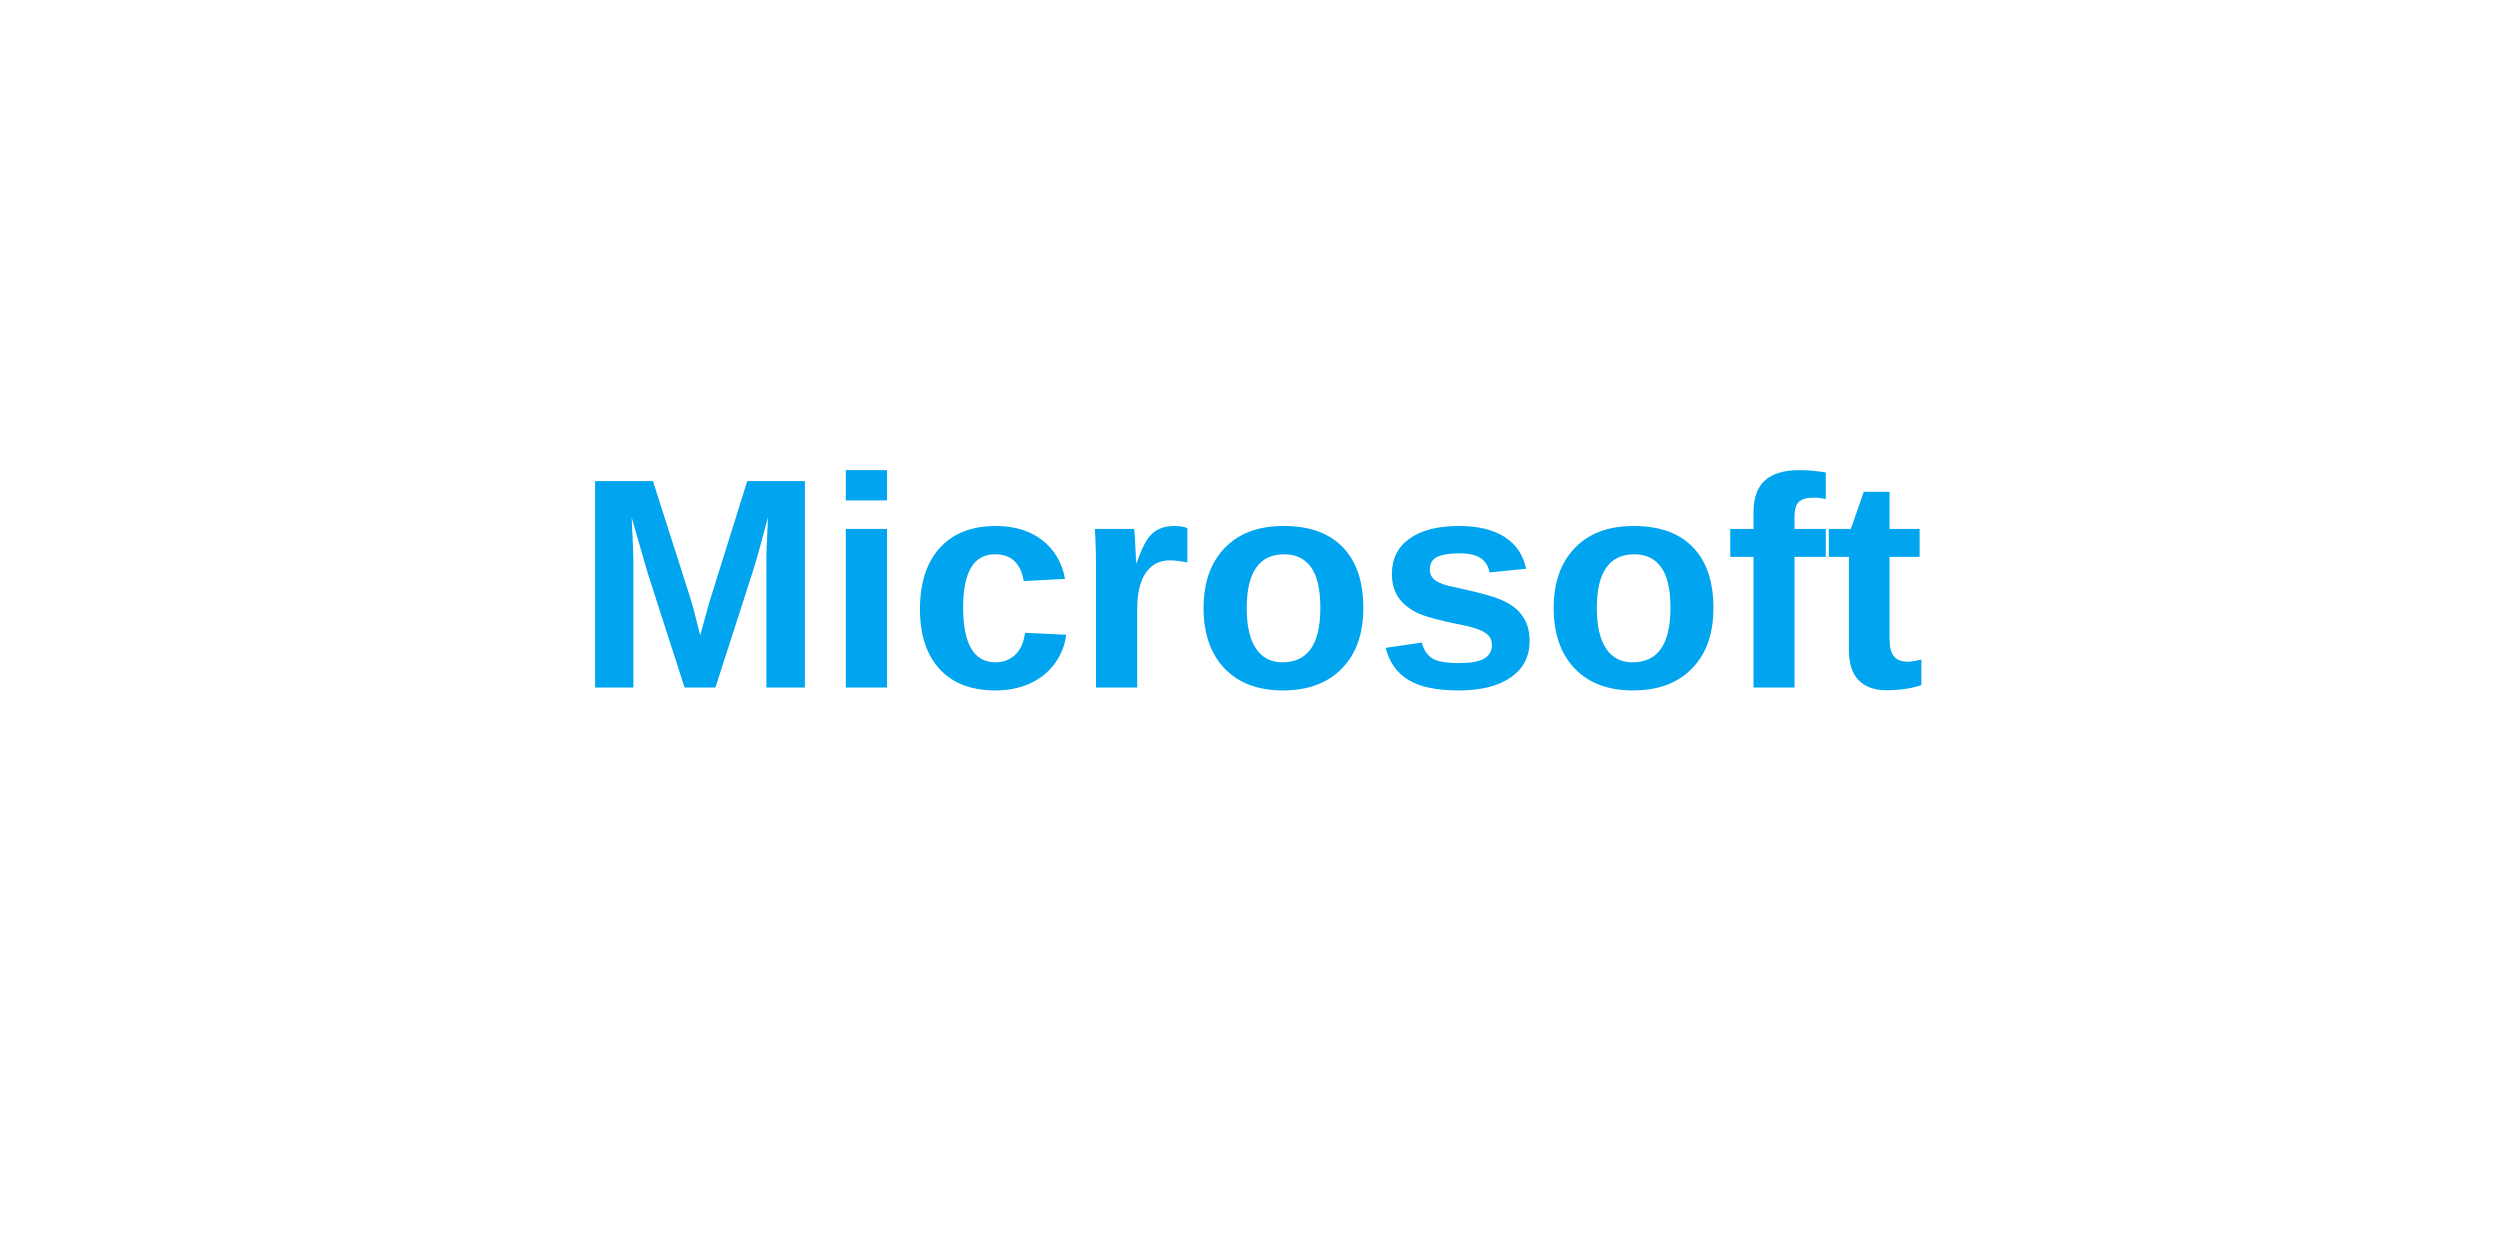
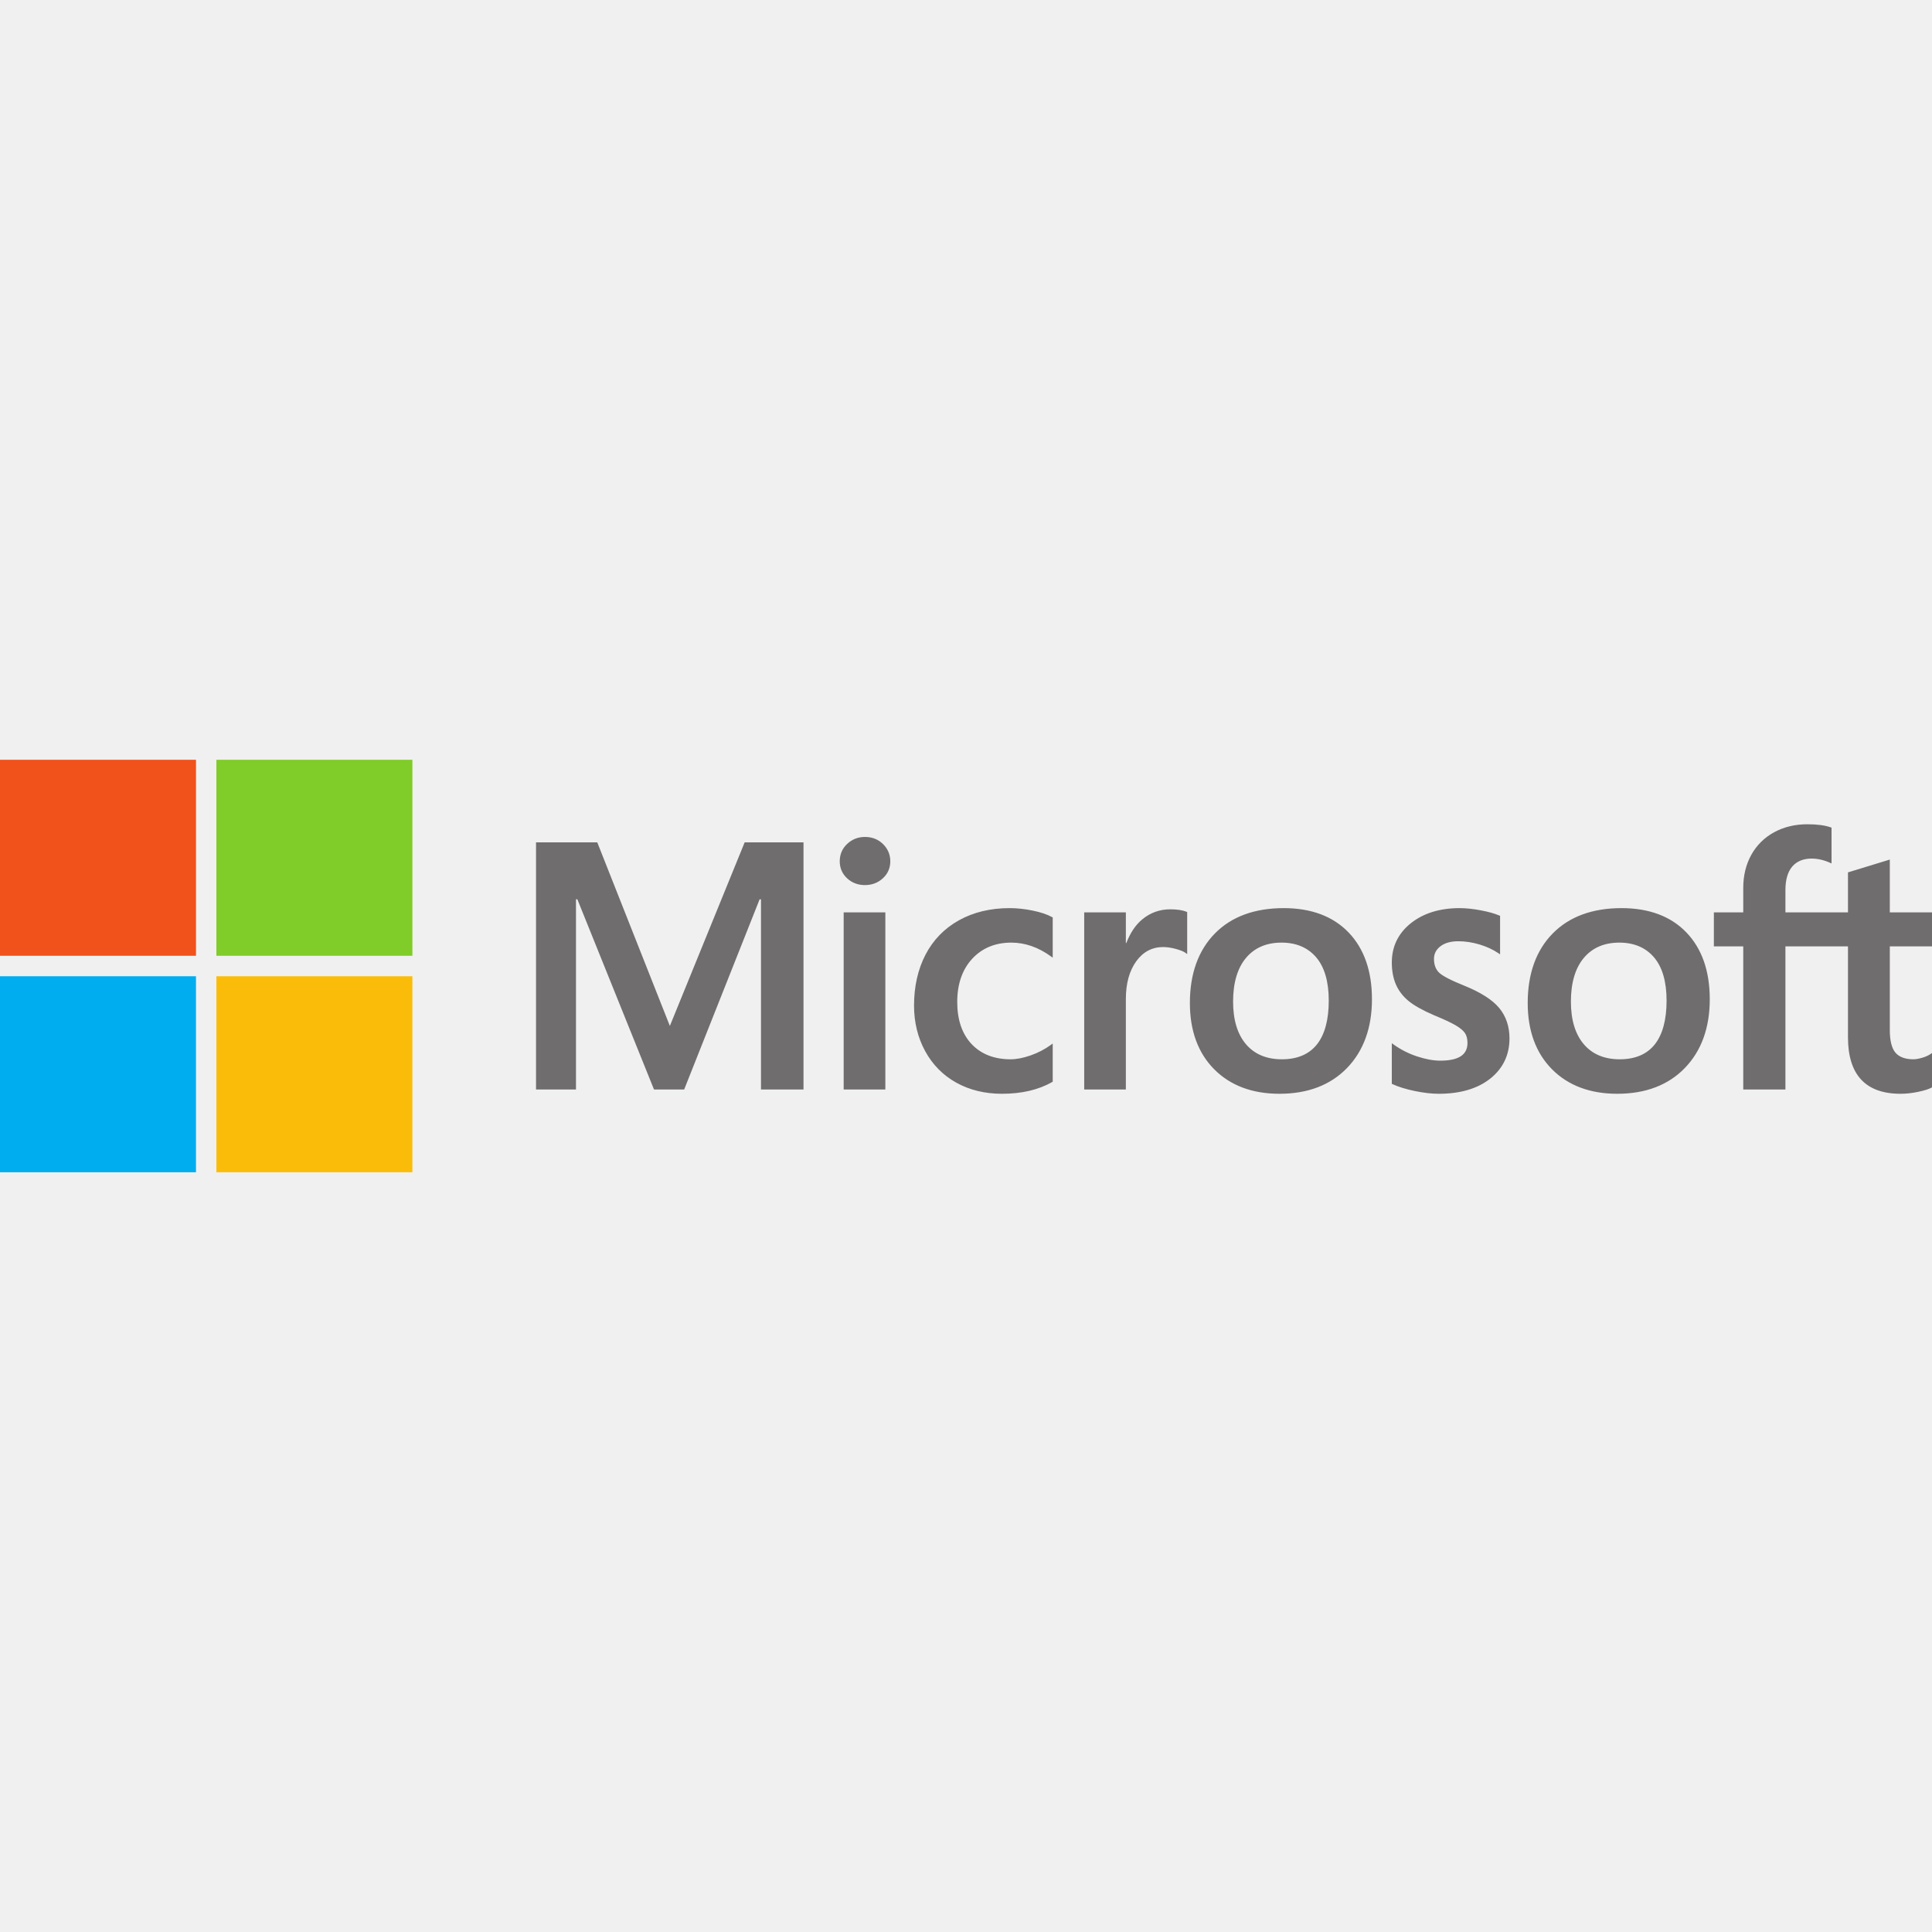
- <svg xmlns="http://www.w3.org/2000/svg" width="200" height="100" viewBox="0 0 200 100">
-   <rect width="200" height="100" fill="white" />
-   <text x="100" y="55" text-anchor="middle" font-family="Arial, sans-serif" font-size="24" font-weight="bold" fill="#00A4EF">Microsoft</text>
+ <svg xmlns="http://www.w3.org/2000/svg" width="800px" height="800px" viewBox="0 -406.53 1033.746 1033.746">
+   <path d="M1033.746 99.838v-18.18h-22.576V53.395l-.76.234-21.205 6.488-.418.127v21.415h-33.469v-11.93c0-5.555 1.242-9.806 3.69-12.641 2.431-2.801 5.908-4.225 10.343-4.225 3.188 0 6.489.751 9.811 2.232l.833.372V36.321l-.392-.144c-3.099-1.114-7.314-1.675-12.539-1.675-6.585 0-12.568 1.433-17.786 4.273-5.221 2.844-9.328 6.904-12.205 12.066-2.867 5.156-4.322 11.111-4.322 17.701v13.116h-15.72v18.18h15.72v76.589h22.567V99.838h33.469v48.671c0 20.045 9.455 30.203 28.102 30.203 3.064 0 6.289-.359 9.582-1.062 3.352-.722 5.635-1.443 6.979-2.213l.297-.176v-18.348l-.918.607c-1.225.816-2.75 1.483-4.538 1.979-1.796.505-3.296.758-4.458.758-4.368 0-7.6-1.177-9.605-3.5-2.028-2.344-3.057-6.443-3.057-12.177V99.838h22.575zM866.635 160.26c-8.191 0-14.649-2.716-19.2-8.066-4.579-5.377-6.899-13.043-6.899-22.783 0-10.049 2.32-17.914 6.901-23.386 4.554-5.436 10.95-8.195 19.014-8.195 7.825 0 14.054 2.635 18.516 7.836 4.484 5.228 6.76 13.03 6.76 23.196 0 10.291-2.14 18.196-6.36 23.484-4.191 5.248-10.493 7.914-18.732 7.914m1.003-80.885c-15.627 0-28.039 4.579-36.889 13.61-8.844 9.032-13.328 21.531-13.328 37.153 0 14.838 4.377 26.773 13.011 35.468 8.634 8.698 20.384 13.104 34.921 13.104 15.148 0 27.313-4.643 36.159-13.799 8.845-9.146 13.326-21.527 13.326-36.784 0-15.07-4.205-27.094-12.502-35.731-8.301-8.641-19.977-13.021-34.698-13.021m-86.602 0c-10.63 0-19.423 2.719-26.14 8.08-6.758 5.393-10.186 12.466-10.186 21.025 0 4.449.74 8.401 2.196 11.753 1.465 3.363 3.732 6.324 6.744 8.809 2.989 2.465 7.603 5.047 13.717 7.674 5.14 2.115 8.973 3.904 11.408 5.314 2.38 1.382 4.069 2.771 5.023 4.124.927 1.324 1.397 3.136 1.397 5.372 0 6.367-4.768 9.465-14.579 9.465-3.639 0-7.79-.76-12.337-2.258a46.347 46.347 0 0 1-12.634-6.406l-.937-.672v21.727l.344.16c3.193 1.474 7.219 2.717 11.964 3.695 4.736.979 9.039 1.477 12.777 1.477 11.535 0 20.824-2.732 27.602-8.125 6.821-5.43 10.278-12.67 10.278-21.525 0-6.388-1.861-11.866-5.529-16.284-3.643-4.382-9.966-8.405-18.785-11.961-7.026-2.82-11.527-5.161-13.384-6.958-1.79-1.736-2.699-4.191-2.699-7.3 0-2.756 1.122-4.964 3.425-6.752 2.321-1.797 5.552-2.711 9.604-2.711 3.76 0 7.607.594 11.433 1.758 3.823 1.164 7.181 2.723 9.984 4.63l.922.63v-20.61l-.354-.152c-2.586-1.109-5.996-2.058-10.138-2.828-4.123-.765-7.863-1.151-11.116-1.151m-95.157 80.885c-8.189 0-14.649-2.716-19.199-8.066-4.58-5.377-6.896-13.041-6.896-22.783 0-10.049 2.319-17.914 6.901-23.386 4.55-5.436 10.945-8.195 19.013-8.195 7.822 0 14.051 2.635 18.514 7.836 4.485 5.228 6.76 13.03 6.76 23.196 0 10.291-2.141 18.196-6.361 23.484-4.191 5.248-10.49 7.914-18.732 7.914m1.006-80.885c-15.631 0-28.044 4.579-36.889 13.61-8.844 9.032-13.331 21.531-13.331 37.153 0 14.844 4.38 26.773 13.014 35.468 8.634 8.698 20.383 13.104 34.92 13.104 15.146 0 27.314-4.643 36.16-13.799 8.843-9.146 13.326-21.527 13.326-36.784 0-15.07-4.206-27.094-12.505-35.731-8.303-8.641-19.977-13.021-34.695-13.021M602.409 98.07V81.658h-22.292v94.767h22.292v-48.477c0-8.243 1.869-15.015 5.557-20.13 3.641-5.054 8.493-7.615 14.417-7.615 2.008 0 4.262.331 6.703.986 2.416.651 4.166 1.358 5.198 2.102l.937.679V81.496l-.361-.155c-2.076-.882-5.013-1.327-8.729-1.327-5.602 0-10.615 1.8-14.909 5.344-3.769 3.115-6.493 7.386-8.576 12.712h-.237zm-62.213-18.695c-10.227 0-19.349 2.193-27.108 6.516-7.775 4.333-13.788 10.519-17.879 18.385-4.073 7.847-6.141 17.013-6.141 27.235 0 8.954 2.005 17.171 5.968 24.413 3.965 7.254 9.577 12.929 16.681 16.865 7.094 3.931 15.293 5.924 24.371 5.924 10.594 0 19.639-2.118 26.891-6.295l.293-.168v-20.423l-.937.684c-3.285 2.393-6.956 4.303-10.906 5.679-3.94 1.375-7.532 2.07-10.682 2.07-8.747 0-15.769-2.737-20.866-8.133-5.108-5.403-7.698-12.99-7.698-22.537 0-9.607 2.701-17.389 8.024-23.131 5.307-5.725 12.342-8.629 20.908-8.629 7.327 0 14.467 2.481 21.222 7.381l.935.679V84.371l-.302-.17c-2.542-1.423-6.009-2.598-10.313-3.489-4.286-.889-8.478-1.337-12.461-1.337m-66.481 2.284h-22.292v94.766h22.292V81.659zm-10.918-40.371c-3.669 0-6.869 1.249-9.498 3.724-2.64 2.482-3.979 5.607-3.979 9.295 0 3.63 1.323 6.698 3.938 9.114 2.598 2.409 5.808 3.63 9.54 3.63 3.731 0 6.953-1.221 9.582-3.626 2.646-2.42 3.988-5.487 3.988-9.118 0-3.559-1.306-6.652-3.879-9.195-2.571-2.538-5.833-3.824-9.692-3.824m-55.62 33.379v101.758h22.75V44.189H398.44l-40.022 98.221-38.839-98.221H286.81v132.235h21.379V74.657h.734l41.013 101.768h16.134l40.373-101.758h.734z" fill="#706d6e" />
+   <path d="M104.868 104.868H0V0h104.868v104.868z" fill="#f1511b" />
+   <path d="M220.654 104.868H115.788V0h104.866v104.868z" fill="#80cc28" />
+   <path d="M104.865 220.695H0V115.828h104.865v104.867z" fill="#00adef" />
+   <path d="M220.654 220.695H115.788V115.828h104.866v104.867z" fill="#fbbc09" />
</svg>
